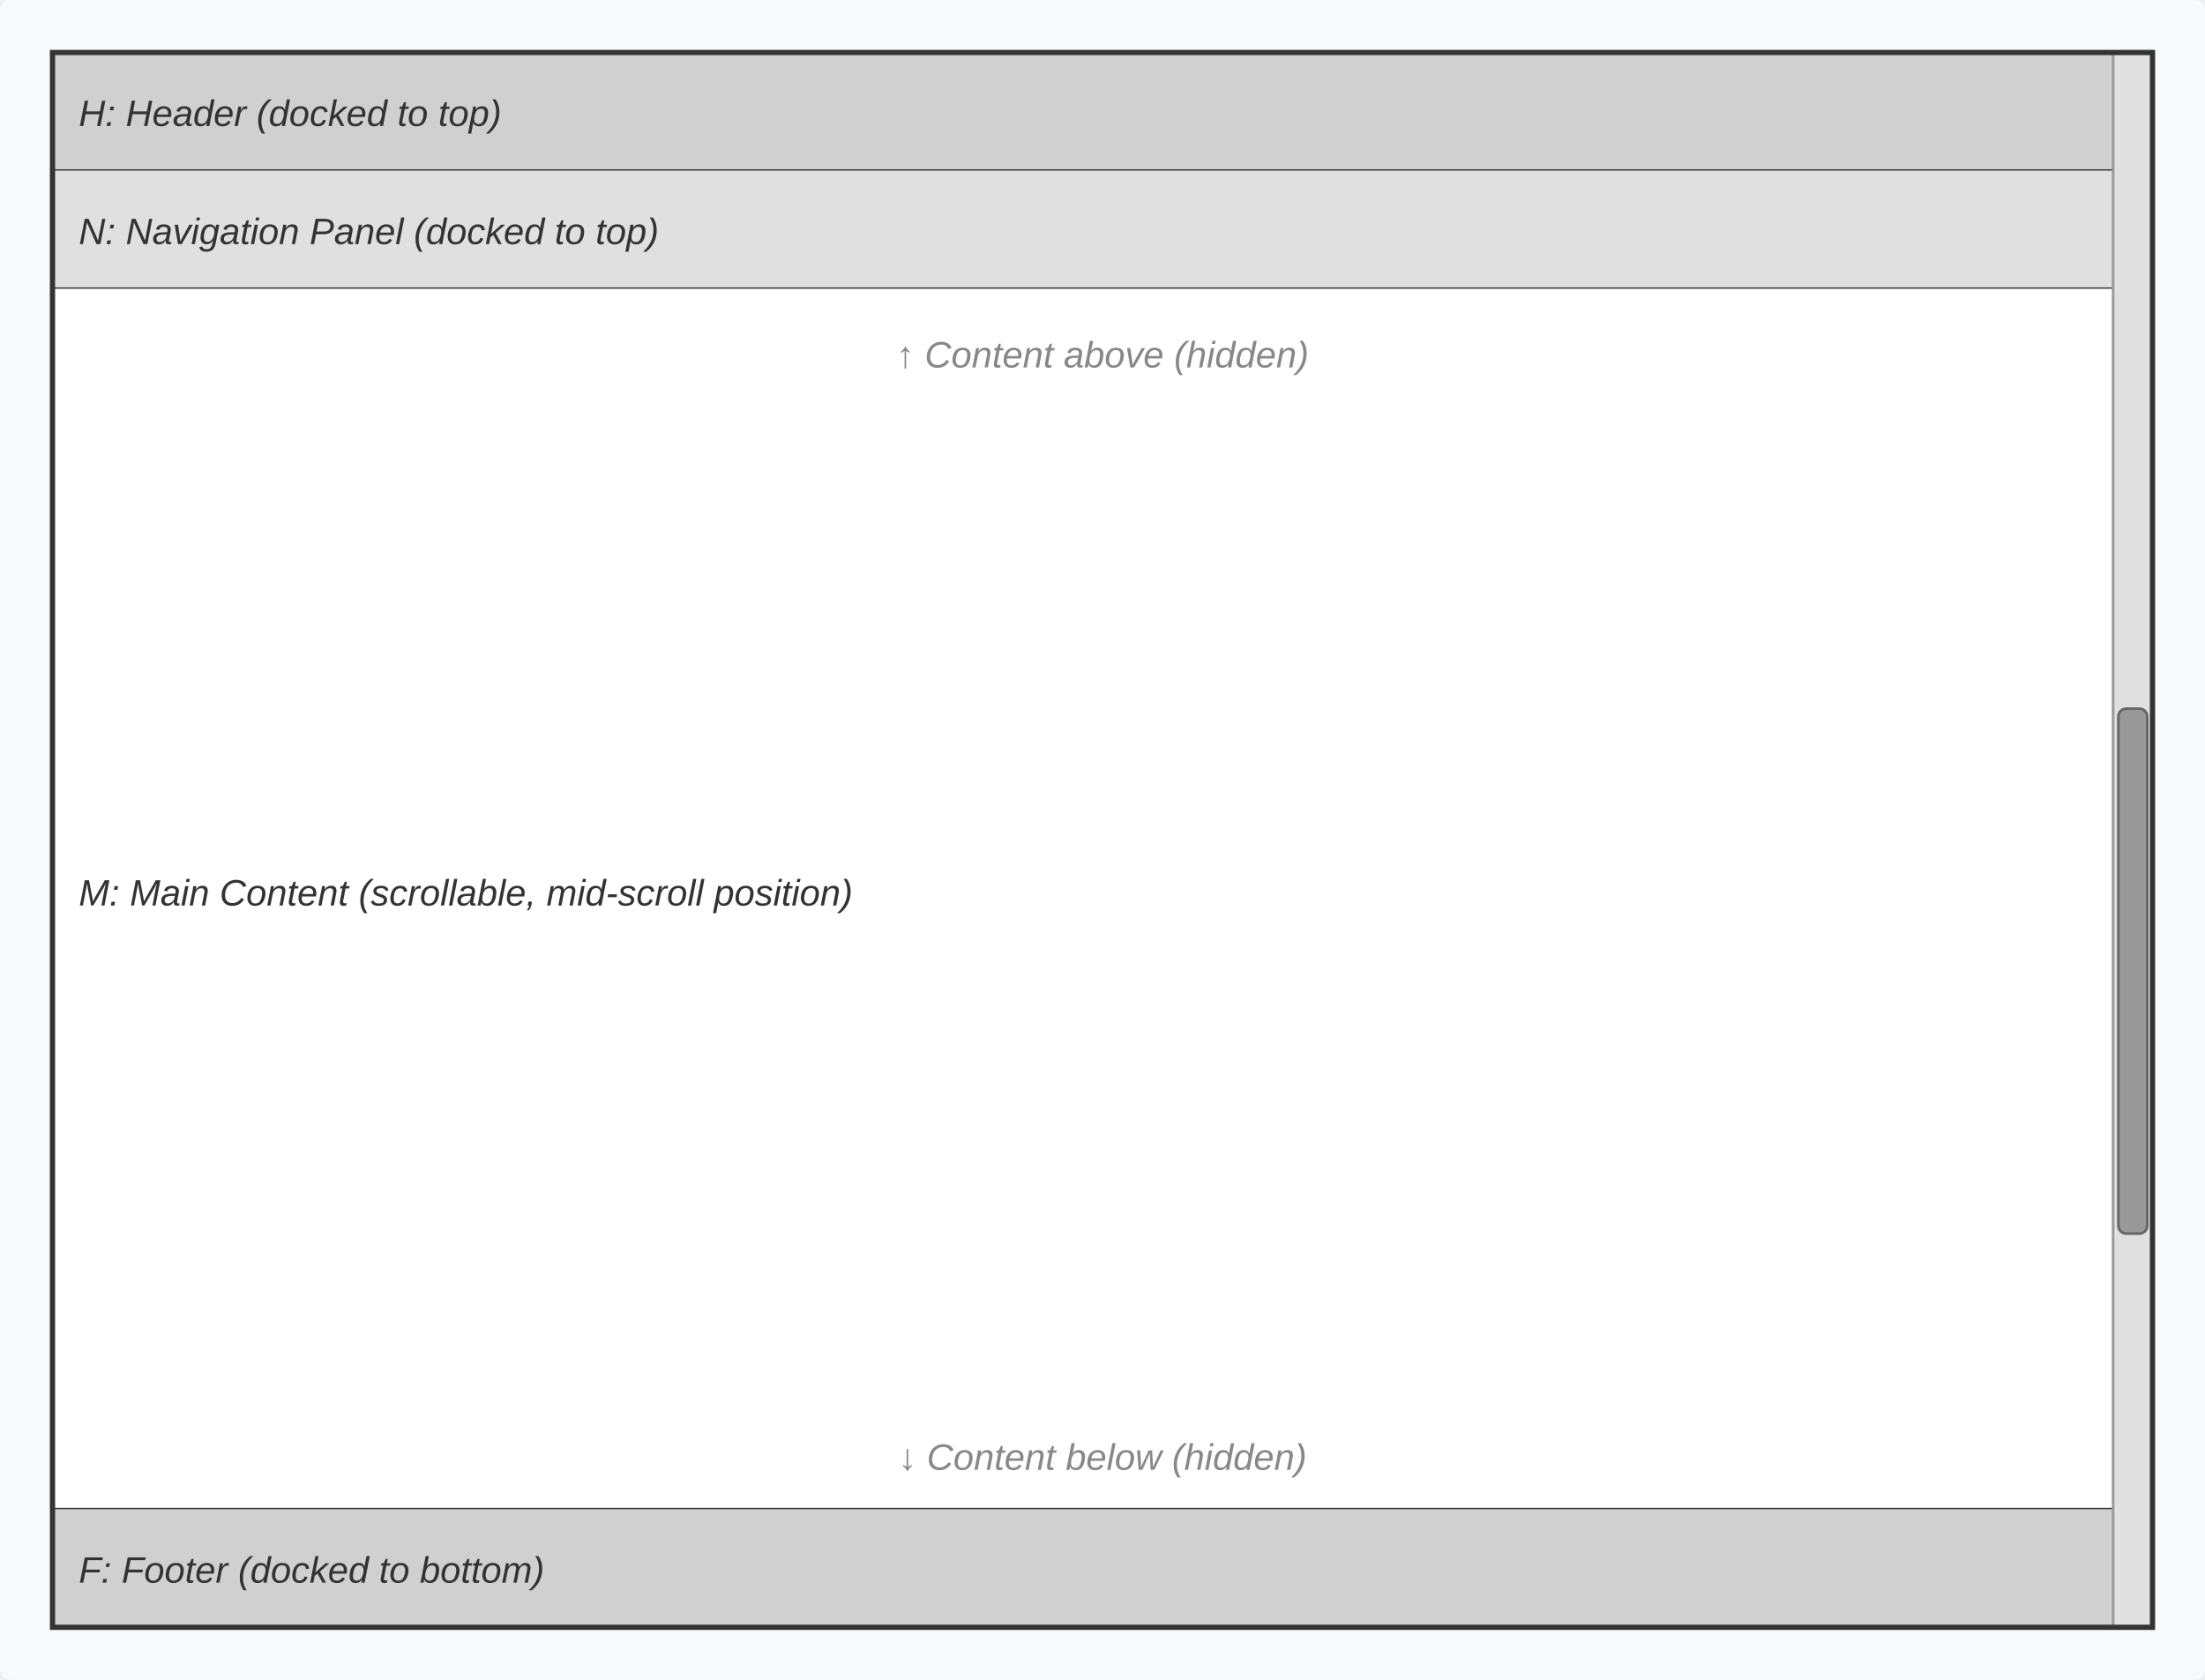
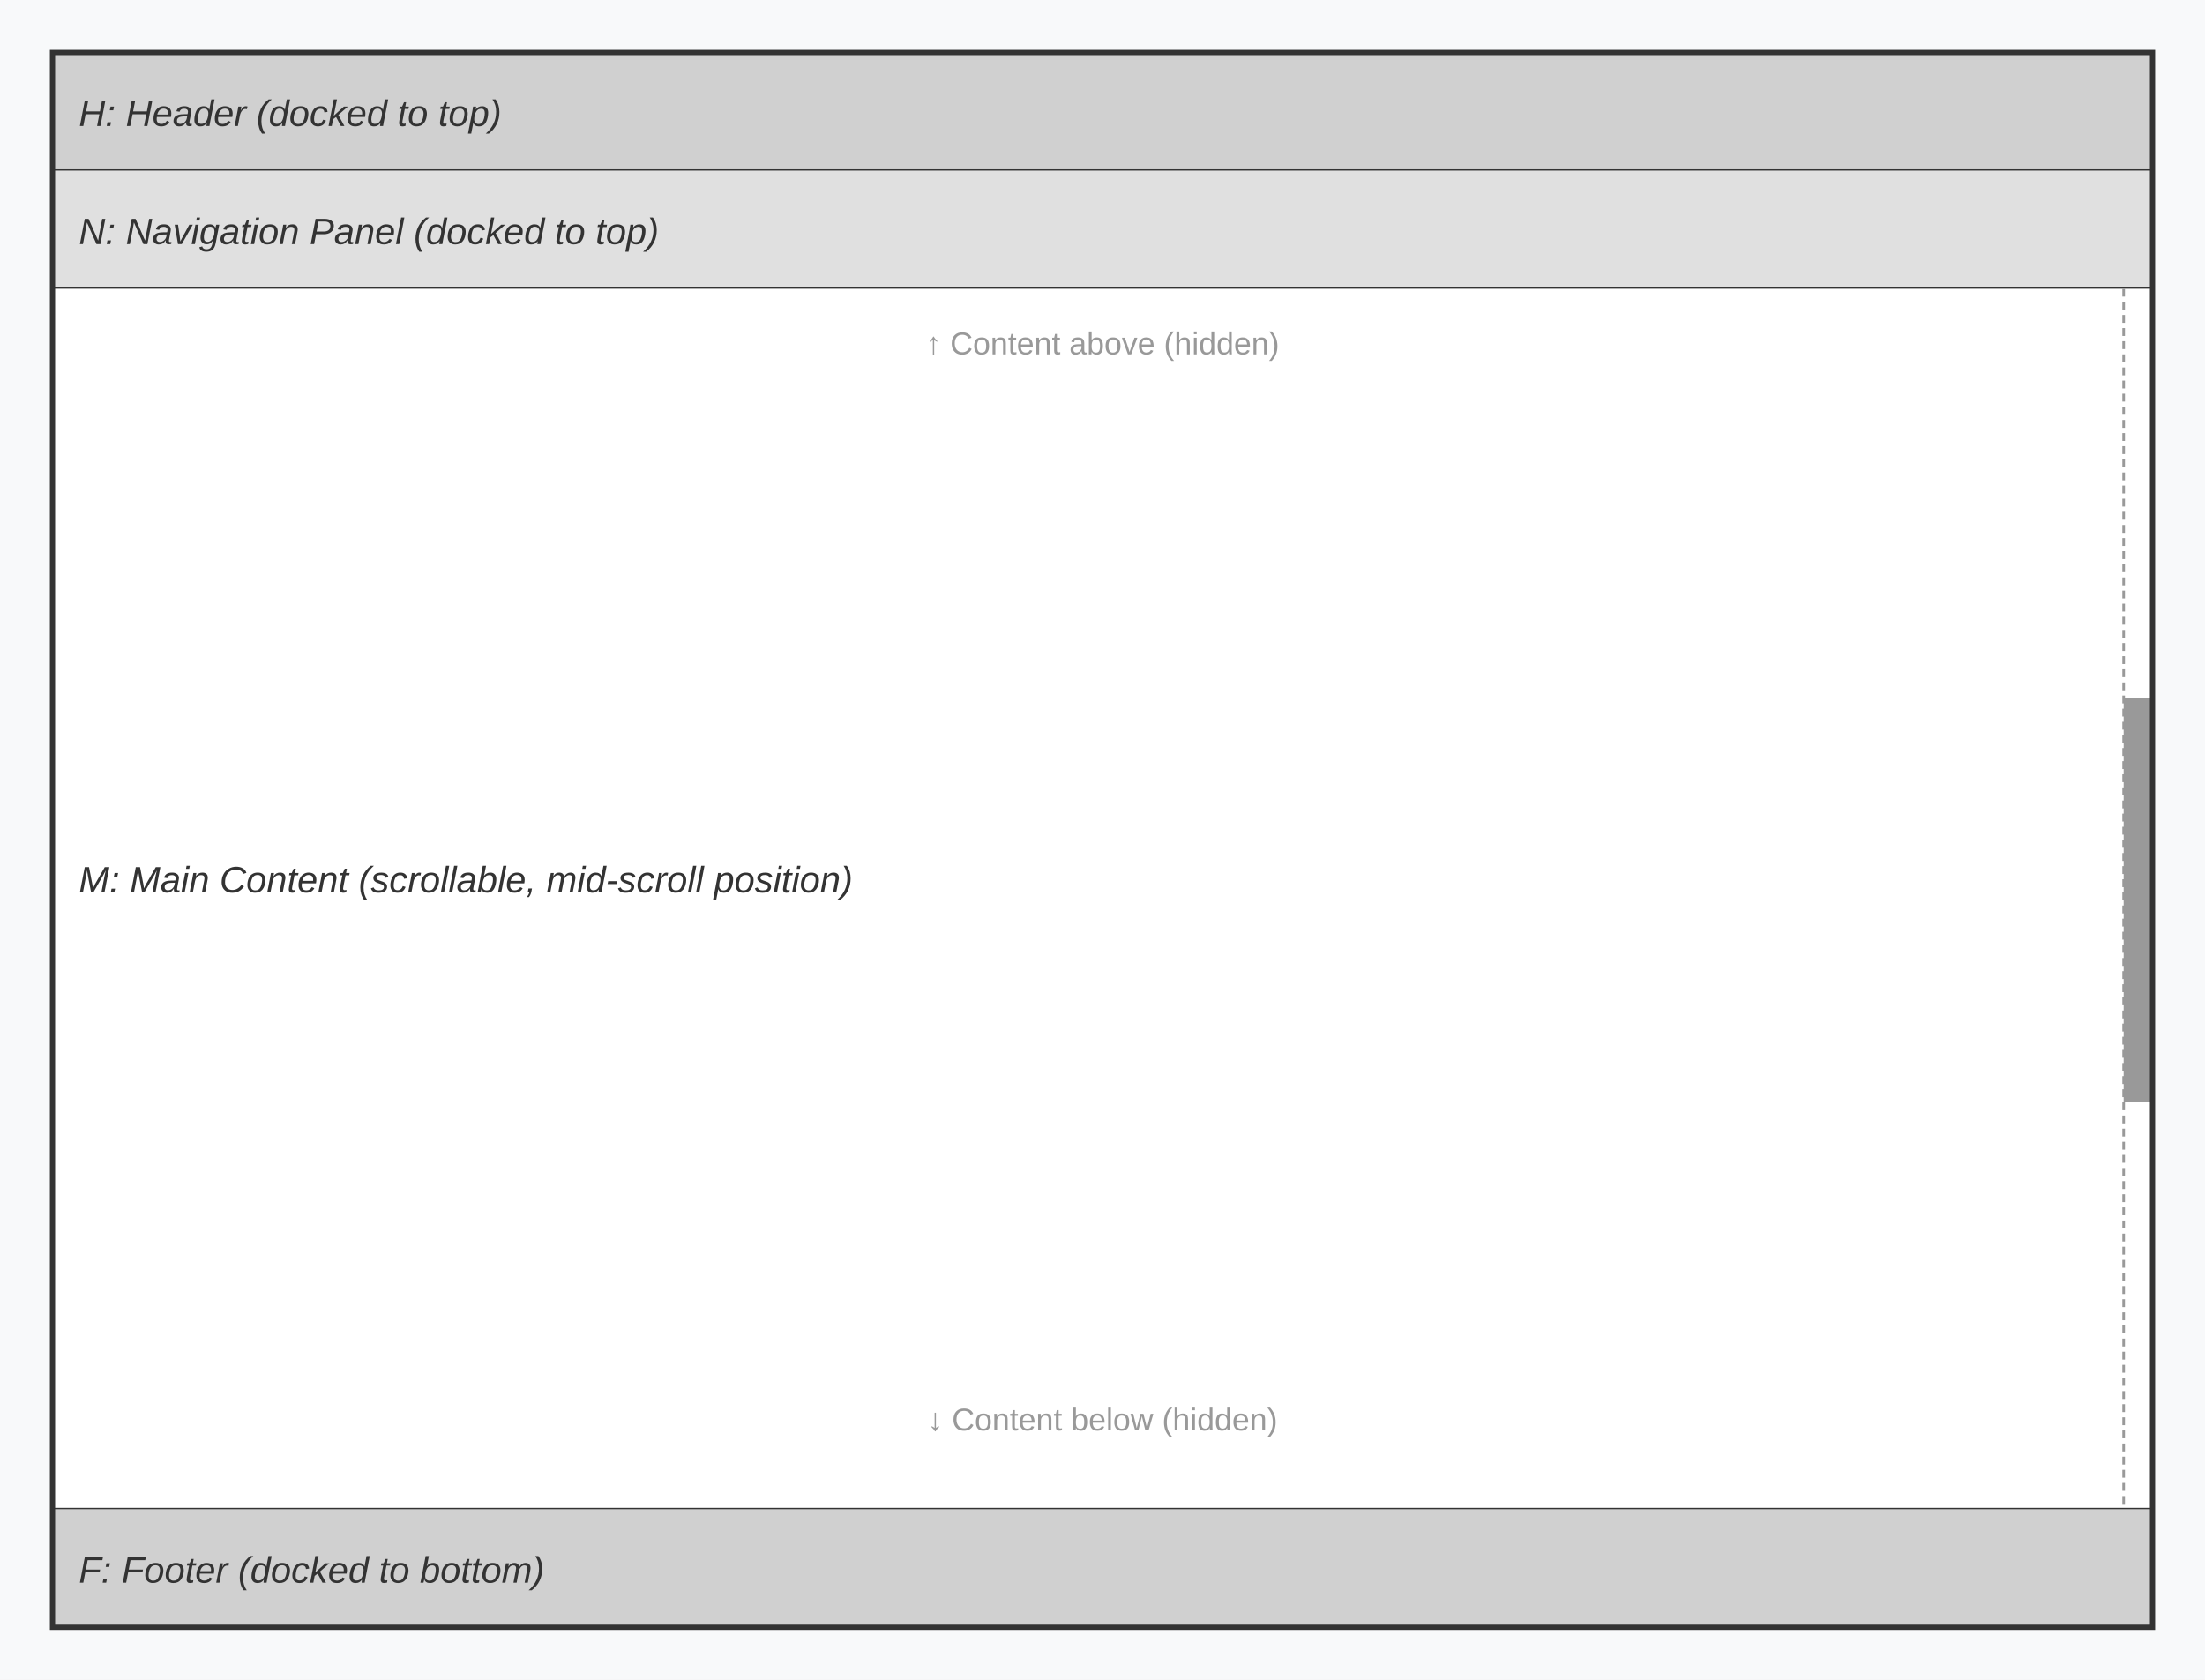
<svg xmlns="http://www.w3.org/2000/svg" viewBox="0 0 840 640" width="840" height="640">
  <defs>
    <style>
      .container-bg { fill: #f8f9fa; }
-       .main-screen-border { fill: none; stroke: #333; stroke-width: 2; }
+       .gutter { fill: #e9ecef; }
+       .main-screen-border { stroke: #333; stroke-width: 2; fill: none; }
+       .block-border { stroke: #333; stroke-width: 1; fill: none; }
+       .gutter-edge { stroke: #666; stroke-width: 1; stroke-dasharray: 4,2; fill: none; }
      .header { fill: #d0d0d0; }
      .nav { fill: #e0e0e0; }
      .content { fill: #ffffff; }
      .footer { fill: #d0d0d0; }
-       .block-border { stroke: #333; stroke-width: 1; }
-       .scrollbar-track { fill: #e0e0e0; stroke: #999; stroke-width: 1; }
-       .scrollbar-thumb { fill: #999; stroke: #666; stroke-width: 1; }
+       .scrollbar { fill: #999; }
+       .scrollbar-border { stroke: #999; stroke-width: 1; stroke-dasharray: 3,2; }
+       .overflow-indicator { font-family: Arial, sans-serif; font-size: 12px; fill: #999; text-anchor: middle; }
      .text { font-family: Arial, sans-serif; font-size: 14px; fill: #333; text-anchor: start; font-style: italic; }
-       .text-center { font-family: Arial, sans-serif; font-size: 14px; fill: #888; text-anchor: middle; font-style: italic; }
+       .text-center { font-family: Arial, sans-serif; font-size: 14px; fill: #666; text-anchor: middle; font-style: italic; }
    </style>
  </defs>
-   <rect class="container-bg" x="0" y="0" width="840" height="640" rx="4" />
+   <rect class="container-bg" x="0" y="0" width="840" height="640" />
  <rect class="header" x="20" y="20" width="800" height="45" />
  <line class="block-border" x1="20" y1="65" x2="820" y2="65" />
  <text class="text" x="30" y="48">H: Header (docked to top)</text>
  <rect class="nav" x="20" y="65" width="800" height="45" />
  <line class="block-border" x1="20" y1="110" x2="820" y2="110" />
  <text class="text" x="30" y="93">N: Navigation Panel (docked to top)</text>
  <rect class="content" x="20" y="110" width="800" height="465" />
+   <text class="overflow-indicator" x="420" y="135">↑ Content above (hidden)</text>
+   <text class="text" x="30" y="340">M: Main Content (scrollable, mid-scroll position)</text>
+   <text class="overflow-indicator" x="420" y="545">↓ Content below (hidden)</text>
+   <line class="scrollbar-border" x1="809" y1="110" x2="809" y2="575" />
+   <rect class="scrollbar" x="809" y="266" width="11" height="154" />
  <line class="block-border" x1="20" y1="575" x2="820" y2="575" />
-   <text class="text-center" x="420" y="140">↑ Content above (hidden)</text>
-   <text class="text" x="30" y="345">M: Main Content (scrollable, mid-scroll position)</text>
-   <text class="text-center" x="420" y="560">↓ Content below (hidden)</text>
  <rect class="footer" x="20" y="575" width="800" height="45" />
  <text class="text" x="30" y="603">F: Footer (docked to bottom)</text>
-   <rect class="scrollbar-track" x="805" y="20" width="15" height="600" />
-   <rect class="scrollbar-thumb" x="807" y="270" width="11" height="200" rx="3" />
  <rect class="main-screen-border" x="20" y="20" width="800" height="600" />
</svg>
